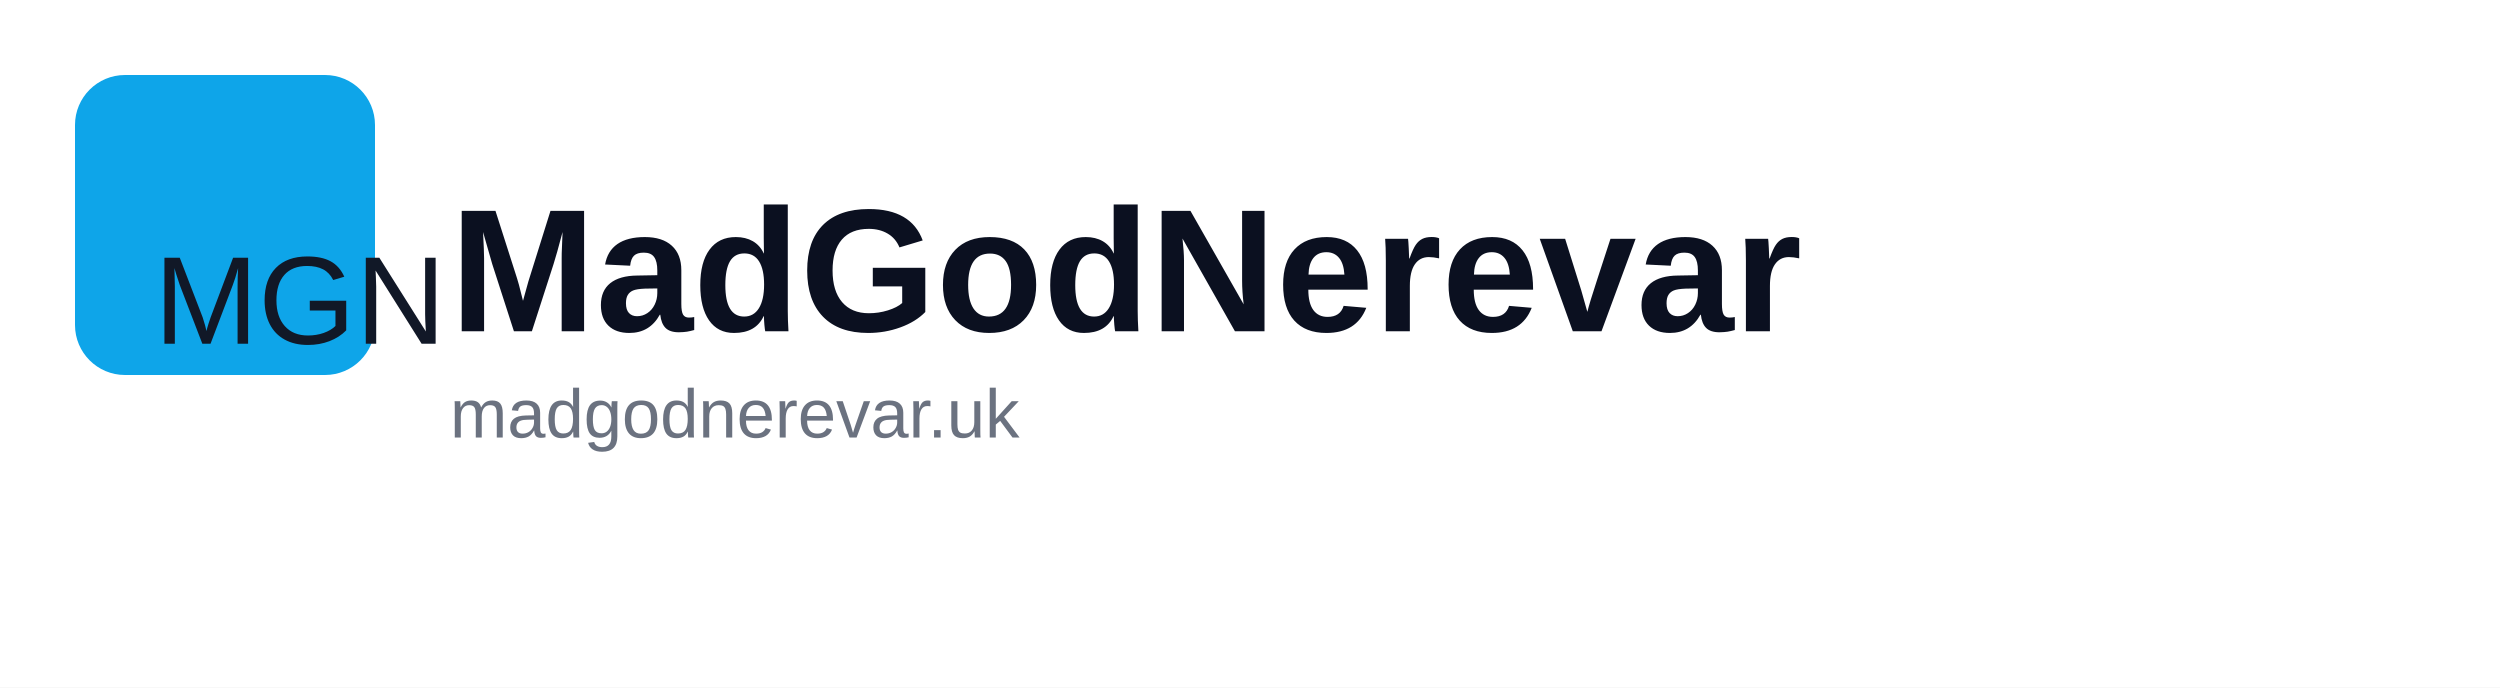
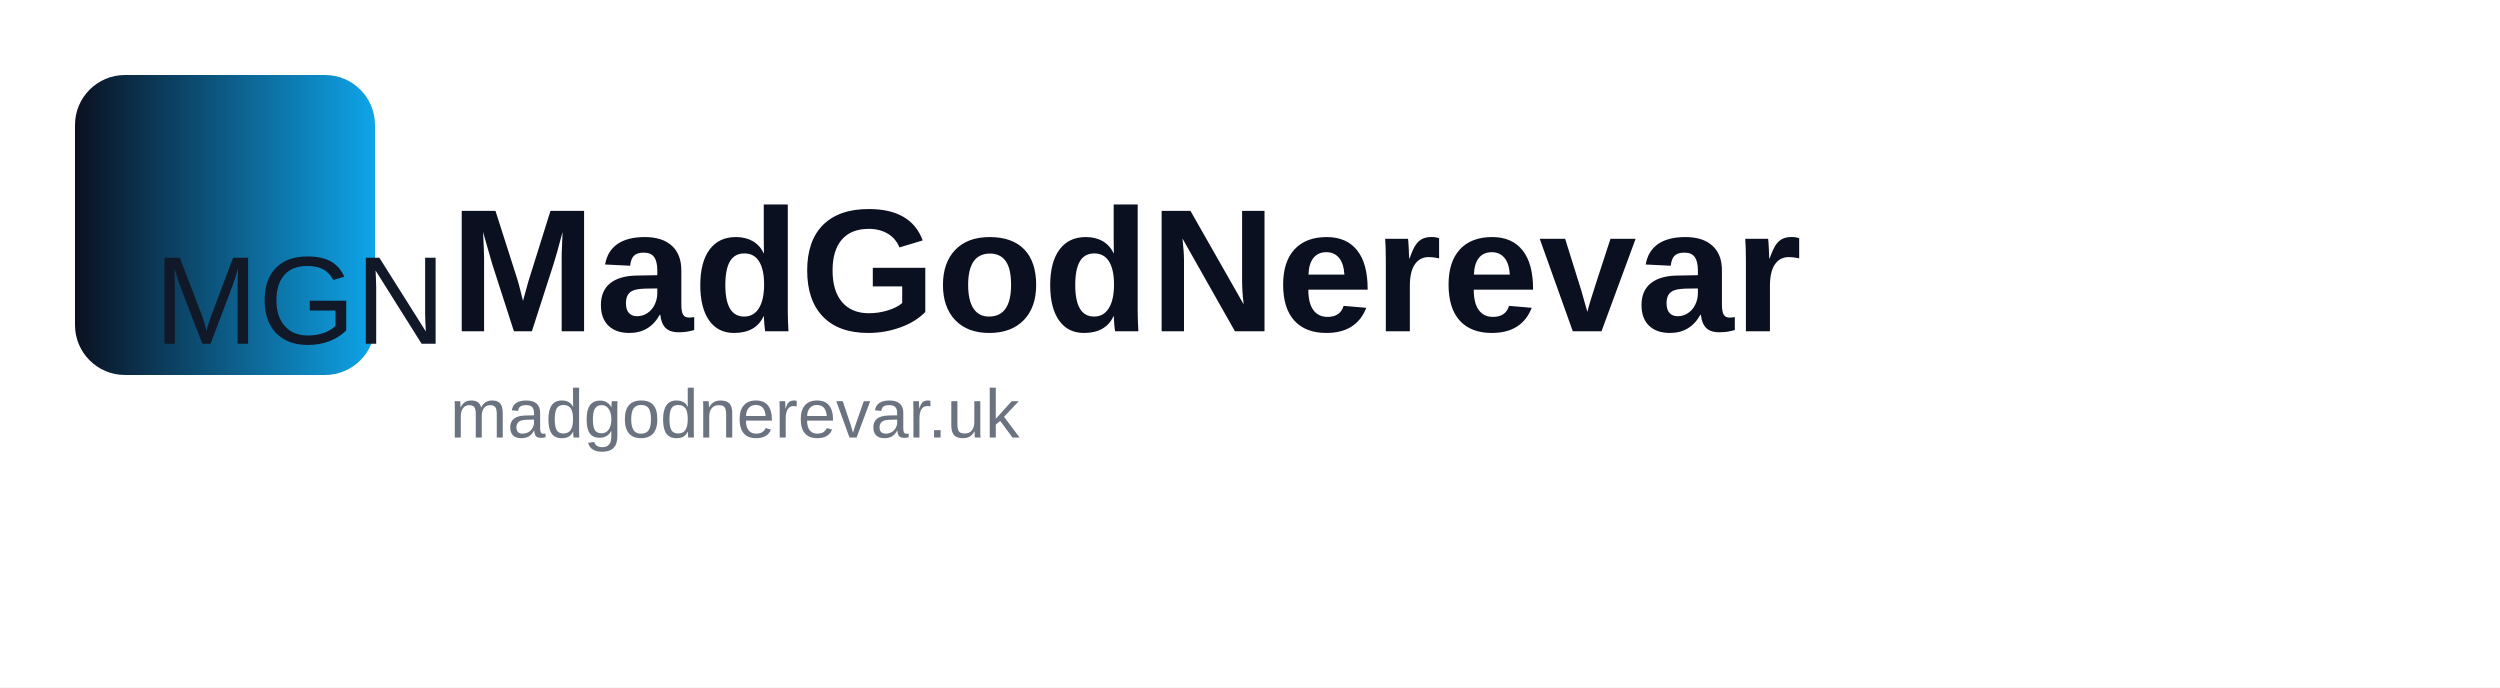
<svg xmlns="http://www.w3.org/2000/svg" width="800" height="220" viewBox="0 0 800 220">
  <rect width="100%" height="100%" fill="white" />
  <g transform="translate(24,24)">
-     <rect rx="16" ry="16" width="96" height="96" fill="#0EA5E9" />
+     <defs>
+       <linearGradient id="badgeGrad" x1="1.000" y1="0.500" x2="0.000" y2="0.500">
+         <stop offset="0%" stop-color="#0EA5E9" />
+         <stop offset="100%" stop-color="#0B1020" />
+       </linearGradient>
+     </defs>
+     <rect rx="16" ry="16" width="96" height="96" fill="url(#badgeGrad)" />
    <text x="72" y="86" font-family="Arial, Helvetica, sans-serif" font-size="40" text-anchor="middle" fill="#111827">MGN</text>
    <text x="120" y="82" font-family="Arial, Helvetica, sans-serif" font-size="56" font-weight="700" fill="#0B1020">MadGodNerevar</text>
    <text x="120" y="116" font-family="Arial, Helvetica, sans-serif" font-size="22" fill="#6B7280">madgodnerevar.uk</text>
  </g>
</svg>
